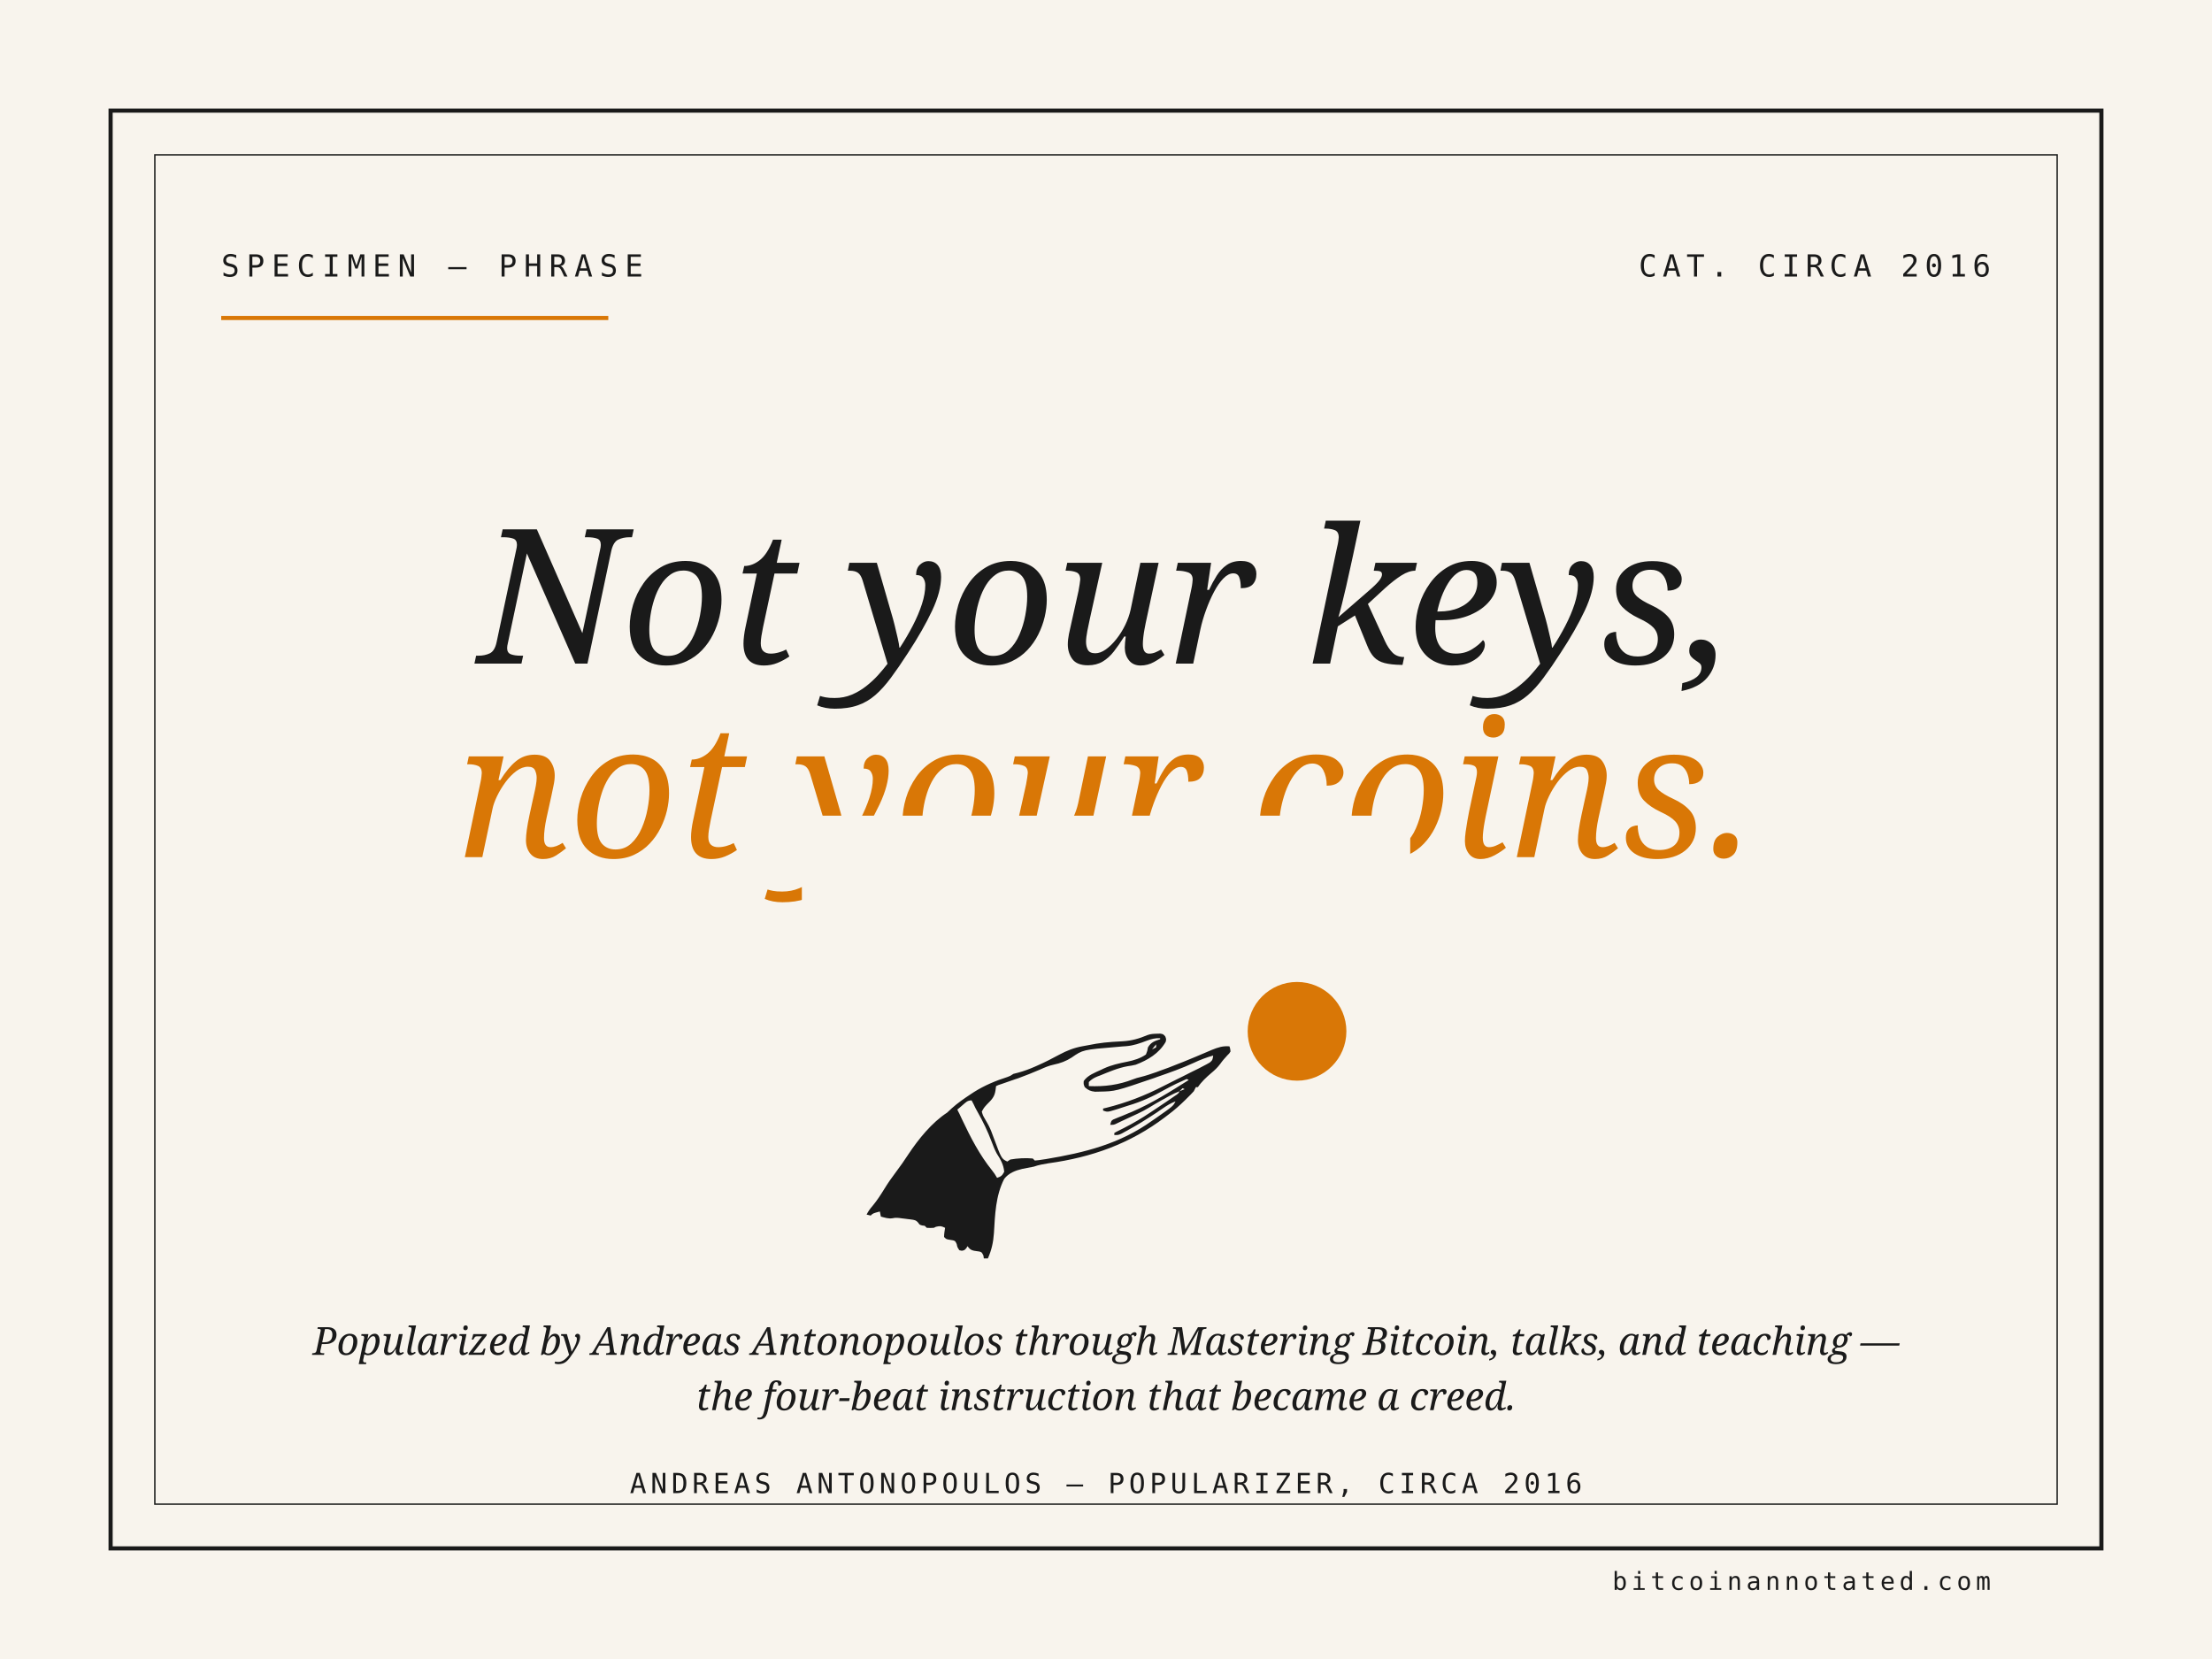
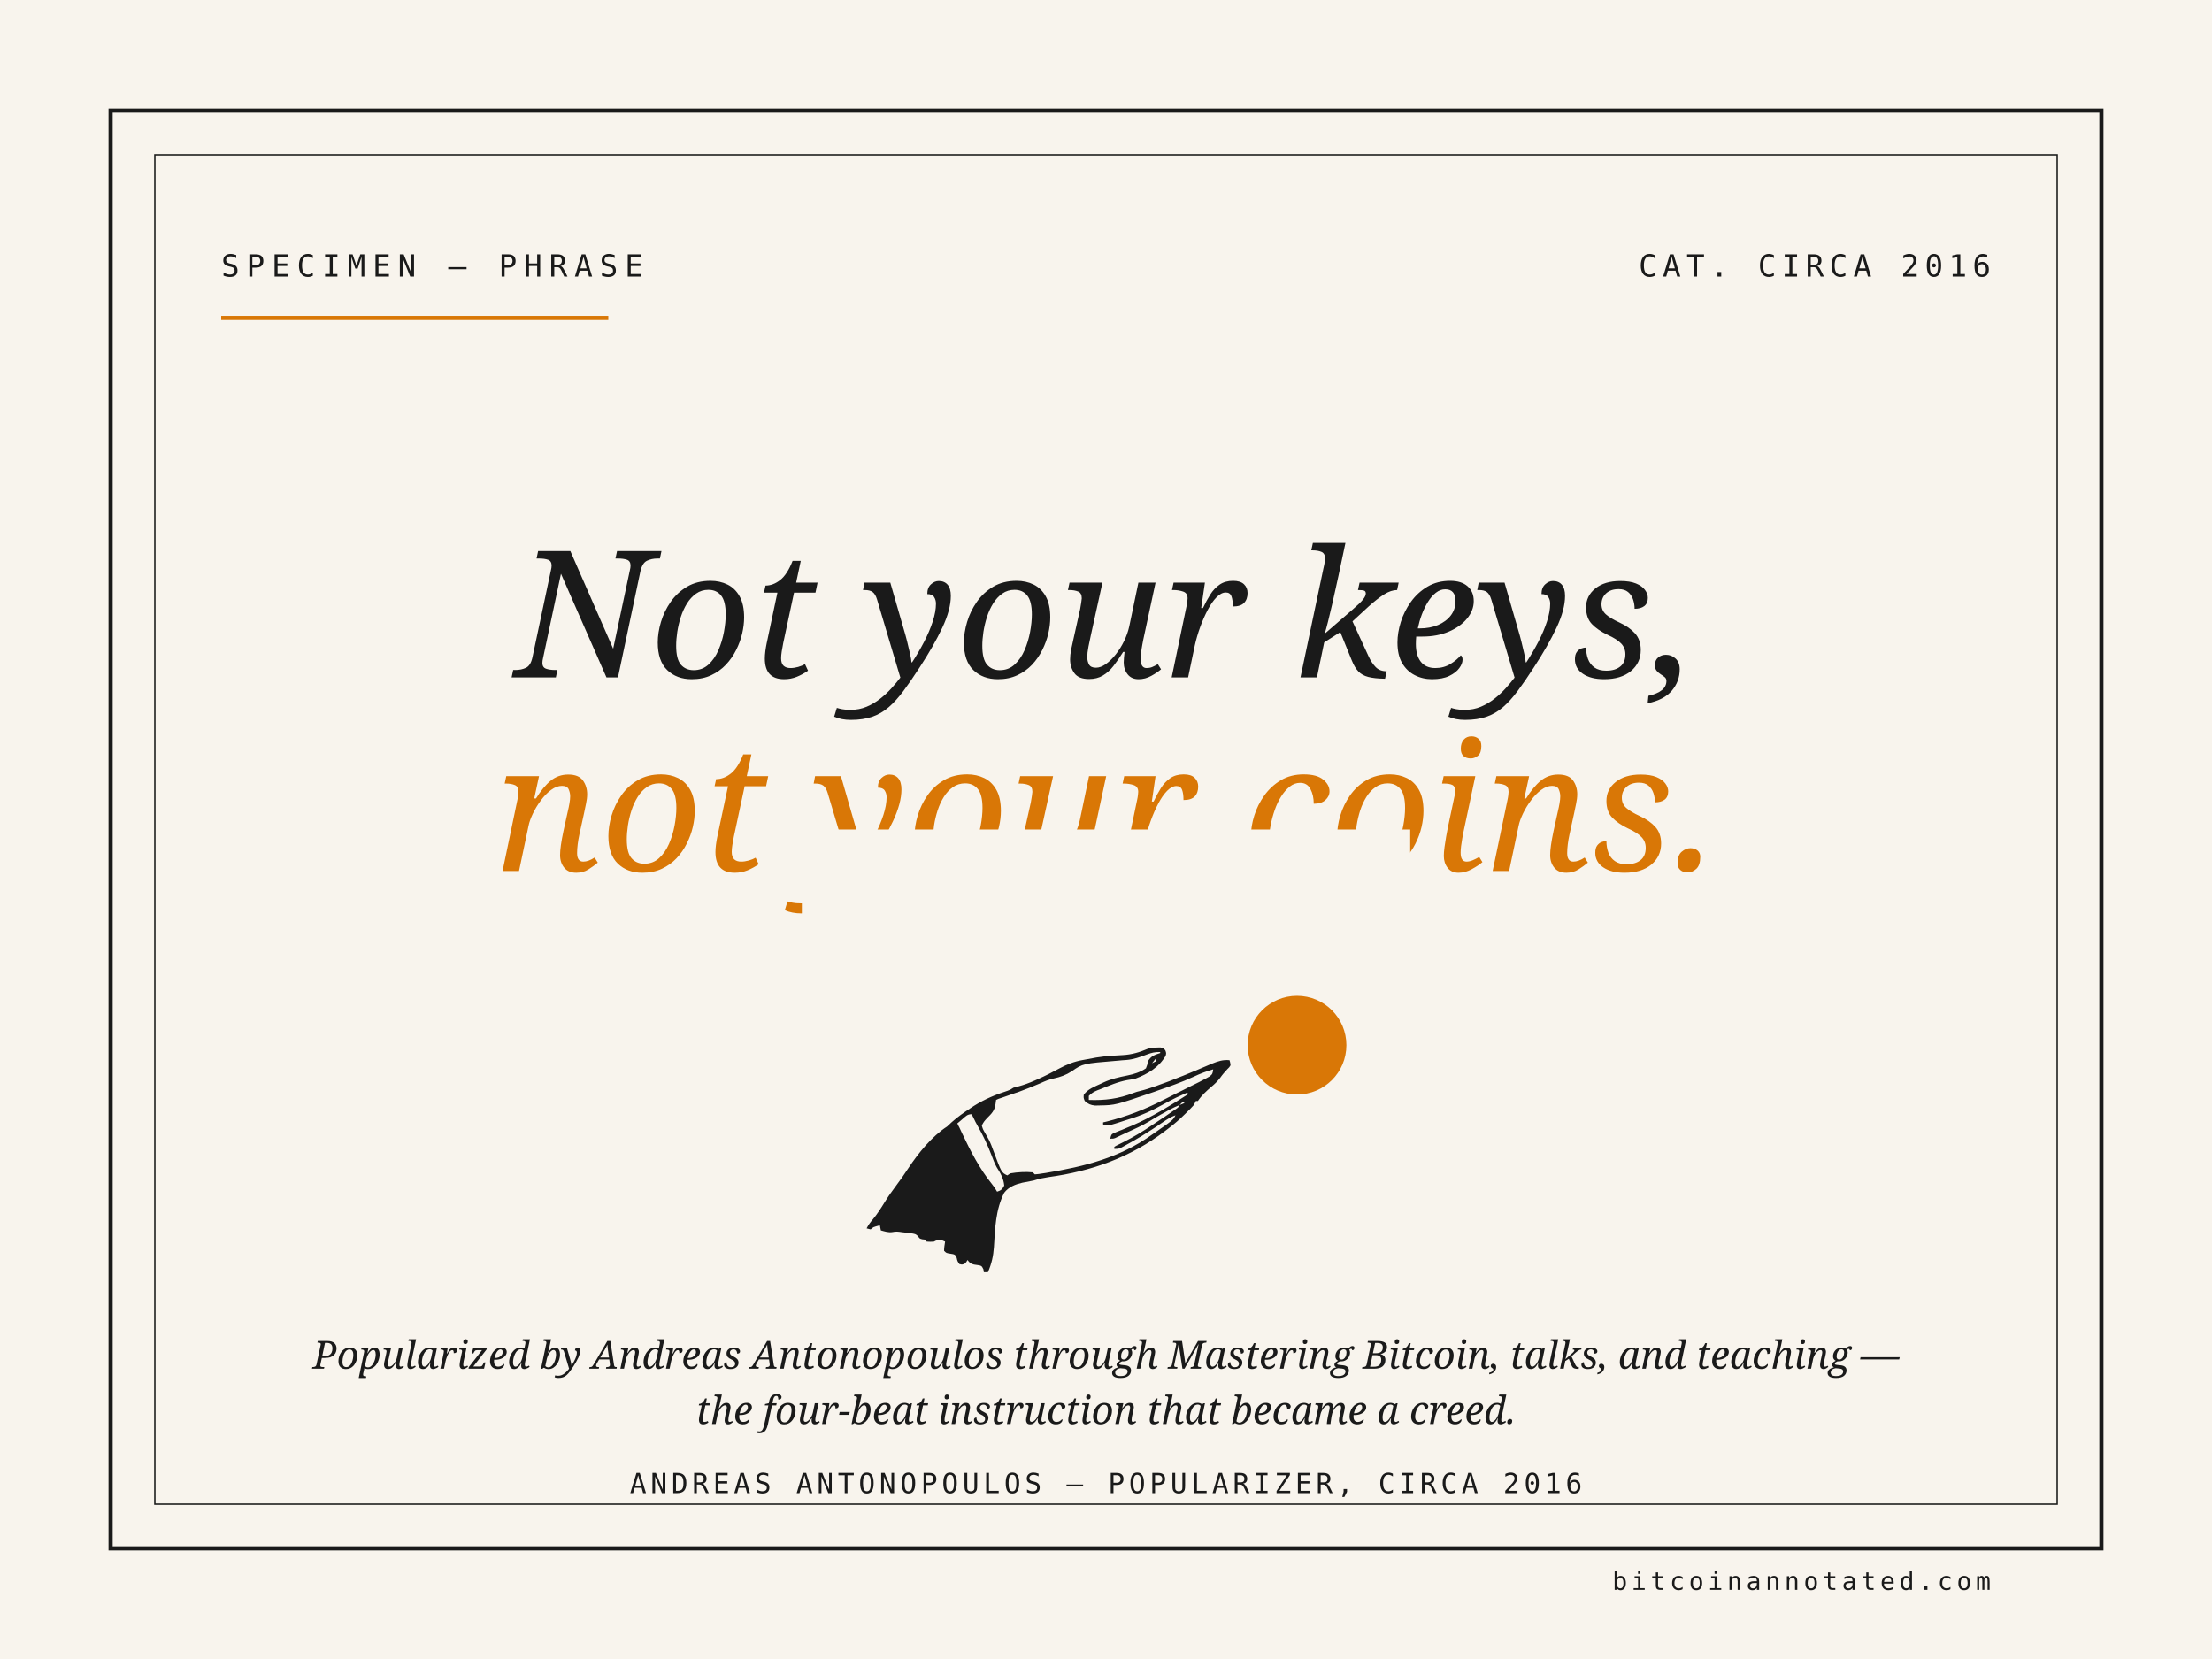
<svg xmlns="http://www.w3.org/2000/svg" viewBox="0 0 800 600" width="800" height="600">
  <rect width="800" height="600" fill="#f8f4ed" />
  <rect x="40" y="40" width="720" height="520" fill="none" stroke="#1a1a1a" stroke-width="1.5" />
  <rect x="56" y="56" width="688" height="488" fill="none" stroke="#1a1a1a" stroke-width="0.5" />
  <text x="80" y="100" font-family="JetBrains Mono, monospace" font-size="11" fill="#1a1a1a" letter-spacing="2.5">SPECIMEN — PHRASE</text>
  <line x1="80" y1="115" x2="220" y2="115" stroke="#d97706" stroke-width="1.5" />
  <text x="720" y="100" font-family="JetBrains Mono, monospace" font-size="11" fill="#1a1a1a" letter-spacing="2" text-anchor="end">CAT. CIRCA 2016</text>
-   <text x="400" y="240" font-family="EB Garamond, Garamond, serif" font-style="italic" font-size="68" fill="#1a1a1a" text-anchor="middle" font-weight="500">Not your keys,</text>
-   <text x="400" y="310" font-family="EB Garamond, Garamond, serif" font-style="italic" font-size="68" fill="#d97706" text-anchor="middle" font-weight="500">not your coins.</text>
-   <g transform="translate(290.00,295.00) scale(0.3667)">
+   <text x="400" y="245" font-family="EB Garamond, Garamond, serif" font-style="italic" font-size="64" fill="#1a1a1a" text-anchor="middle" font-weight="500">Not your keys,</text>
+   <text x="400" y="315" font-family="EB Garamond, Garamond, serif" font-style="italic" font-size="64" fill="#d97706" text-anchor="middle" font-weight="500">not your coins.</text>
+   <g transform="translate(290.00,300.00) scale(0.3667)">
    <rect width="600" height="600" fill="#f8f4ed" />
    <g transform="translate(-106.39,104.74) scale(1.0583)">
      <circle cx="562" cy="102" r="46" fill="#d97706" />
      <g transform="translate(120,60) scale(0.95)" fill="#1a1a1a">
        <path d="M0 0 C1.1 -0 2.3 -0.1 3.4 -0.1 C6.4 0.4 6.4 0.4 8.4 2.7 C9.4 5.4 9.4 5.4 8.8 8 C2.2 19.4 -8.6 25.8 -20.6 30.4 C-23.3 31.1 -26 31.5 -28.7 31.9 C-38.1 33.6 -47.1 37.5 -55.9 41.1 C-56.6 41.4 -57.3 41.6 -58.1 41.9 C-61.7 43.4 -63.8 44.6 -66.6 47.4 C-66.6 48.8 -66.6 50.1 -66.6 51.4 C-51.2 52 -37.4 50.3 -22.9 44.6 C-19.6 43.4 -19.6 43.4 -15.9 42.5 C-10.6 41.2 -5.4 39.4 -0.2 37.6 C0.7 37.2 1.7 36.9 2.7 36.5 C9 34.3 15.2 32 21.4 29.4 C22.9 28.9 24.3 28.3 25.8 27.7 C30 26 34.1 24.3 38.2 22.6 C41.5 21.2 44.8 19.8 48.1 18.4 C50.1 17.5 52.2 16.7 54.2 15.8 C60.2 13.4 64.9 11.8 71.4 12.4 C72.1 14.7 72.1 14.7 72.4 17.4 C71.2 19.4 71.2 19.4 69.3 21.2 C66.8 23.9 64.5 26.5 62.4 29.5 C59.8 33 56.9 35.8 53.5 38.6 C48.7 42.7 43.9 47.1 40.4 52.4 C39.7 52.4 39.1 52.4 38.4 52.4 C37.7 53.8 37.1 55.1 36.4 56.4 C34.3 58.7 32.2 60.9 29.9 63.1 C29.3 63.7 28.7 64.4 28 65 C22.7 70.2 17.3 75 11.4 79.4 C10.3 80.3 9.1 81.2 8 82 C-26.1 107.9 -63.9 121.3 -106.2 127.1 C-111.2 127.9 -115.8 128.7 -120.6 130.4 C-124.4 131.2 -128.1 131.9 -131.9 132.6 C-138.7 134.2 -145.2 136.7 -149.6 142.4 C-158.1 159 -158.6 177.6 -159.7 195.7 C-160.3 204.6 -162 212.2 -165.6 220.4 C-166.9 220.4 -168.3 220.4 -169.6 220.4 C-169.7 219.5 -169.9 218.5 -170 217.6 C-171.6 214.4 -171.6 214.4 -173.8 213.7 C-175.6 213.5 -177.4 213.2 -179.2 212.9 C-182.3 212.3 -183.8 211 -185.6 208.4 C-185.8 208.8 -185.8 208.8 -186.8 210.4 C-188.6 212.4 -188.6 212.4 -191.2 212.9 C-191.6 212.8 -191.6 212.8 -193.6 212.4 C-195.6 209.4 -195.6 209.4 -196.2 206.4 C-197.6 203.4 -197.6 203.4 -199.7 202.7 C-201.3 202.4 -202.9 202.1 -204.5 201.9 C-206.6 201.4 -206.6 201.4 -208.6 199.4 C-208.6 196.4 -208.1 193.5 -207.6 190.4 C-211.4 188.6 -212.3 188.4 -216.6 189.4 C-217.3 189.8 -217.9 190.1 -218.6 190.4 C-222.1 190.6 -222.1 190.6 -225.6 190.4 C-226 190.1 -226 190.1 -227.6 188.4 C-228 188.4 -228 188.4 -230.1 188.1 C-232.6 187.4 -232.6 187.4 -233.9 185.5 C-236.2 182.7 -237.8 182.7 -241.2 182.2 C-242.3 182.1 -243.4 182 -244.5 181.8 C-245 181.8 -245 181.8 -247.6 181.4 C-248.1 181.4 -248.1 181.4 -250.2 181.1 C-253.3 180.6 -256.1 180.3 -259.1 181 C-263.2 181.7 -266.7 180.4 -270.6 179.4 C-271 177.8 -271.3 176.1 -271.6 174.4 C-278.4 176.2 -278.4 176.2 -280.6 178.4 C-281.9 178.1 -283.3 177.8 -284.6 177.4 C-282.8 173.9 -281.2 171.7 -278.6 168.7 C-274.3 163.5 -270.8 158.1 -267.3 152.4 C-263.7 146.5 -259.8 140.9 -255.6 135.4 C-251.5 129.9 -247.5 124.3 -243.7 118.4 C-233.8 103.5 -220.7 87.2 -205.6 77.4 C-204.1 76.1 -202.6 74.7 -201.1 73.2 C-195.3 68 -189.1 63.7 -182.6 59.4 C-181.5 58.7 -180.3 57.9 -179.1 57.1 C-168.7 50.6 -157.9 46.1 -146.3 42.4 C-143.6 41.4 -143.6 41.4 -140.6 39.4 C-139 38.9 -137.3 38.5 -135.6 38.1 C-130 36.6 -124.8 34.6 -119.5 32.3 C-118.6 31.9 -117.7 31.5 -116.8 31.1 C-109.5 27.9 -102.5 24.3 -95.5 20.5 C-88 16.5 -81.2 13.8 -72.9 12.3 C-72 12.1 -71.1 12 -70.2 11.8 C-67.7 11.3 -65.1 10.9 -62.6 10.4 C-61.5 10.2 -60.5 10 -59.4 9.8 C-54.1 8.9 -48.8 8.4 -43.5 8 C-42.3 7.9 -41.2 7.9 -40 7.8 C-37.8 7.6 -35.5 7.5 -33.3 7.4 C-24.5 6.9 -17 4.7 -9 1.3 C-5.9 0.2 -3.3 0.1 0 0 Z M-9.6 6.8 C-16.5 9.4 -22.5 11.6 -29.8 12.2 C-31.2 12.3 -32.6 12.4 -34 12.5 C-35.5 12.6 -36.9 12.8 -38.4 12.9 C-72.4 15.7 -72.4 15.7 -83.5 23.4 C-88.9 26.9 -94.6 29 -100.9 30.3 C-105.7 31.3 -109.9 33.1 -114.3 35.1 C-121.5 38.2 -128.8 41.1 -136.2 43.8 C-137.1 44.1 -138 44.4 -139 44.7 C-143.2 46.2 -147.4 47.7 -151.6 49.1 C-155.6 50.4 -155.6 50.4 -157.6 51.4 C-157.7 52.1 -157.7 52.1 -158.1 55.2 C-159 62 -161.9 64.7 -166.6 69.4 C-169.5 72.6 -169.5 72.6 -171.6 76.4 C-170.6 80 -170.6 80 -168.4 83.8 C-167.6 85.2 -166.8 86.6 -166 88 C-165.6 88.7 -165.2 89.4 -164.8 90.2 C-162.9 93.9 -161.5 97.7 -160.1 101.6 C-152.3 122.6 -152.3 122.6 -146.6 125.4 C-146.1 125.1 -146.1 125.1 -143.6 123.4 C-136.6 122.2 -128.7 121.7 -121.6 122.4 C-121.3 122.8 -121.3 122.8 -119.6 124.4 C-116.9 124.2 -114.3 123.9 -111.6 123.4 C-110.7 123.3 -109.7 123.1 -108.8 123 C-70.9 116.7 -36.2 108.1 -4.6 85.4 C-3.5 84.6 -2.3 83.8 -1.1 83 C16.1 71 16.1 71 18.4 66.4 C13.9 68 10.1 70.4 6.2 73.1 C4.9 74 3.6 74.9 2.2 75.8 C1.6 76.3 0.9 76.7 0.2 77.2 C-4 80 -8.3 82.7 -12.6 85.4 C-13.4 85.9 -14.2 86.4 -15 86.9 C-20.1 90 -25.3 93 -30.5 95.8 C-31.8 96.5 -33 97.2 -34.3 97.9 C-37.6 99.4 -37.6 99.4 -41.6 99.4 C-41.6 98.8 -41.6 98.1 -41.6 97.4 C-40 96.4 -40 96.4 -37.6 95.2 C-36.8 94.8 -35.9 94.4 -35 93.9 C-34.1 93.4 -33.2 93 -32.2 92.5 C-22.9 87.8 -14.2 82.6 -5.6 76.8 C-3.6 75.4 -1.6 74.1 0.4 72.8 C6.1 69 11.7 65.3 17.2 61.4 C18 60.9 18.8 60.4 19.6 59.8 C21.4 58.4 21.4 58.4 22.4 56.4 C19.1 57.7 16 59.1 12.9 60.8 C12.4 61.1 12.4 61.1 10.3 62.2 C9.9 62.5 9.9 62.5 7.7 63.7 C6.8 64.2 5.9 64.7 4.9 65.2 C0.7 67.6 -3.6 70 -7.7 72.6 C-14.6 76.8 -22.1 80 -29.4 83.4 C-31.3 84.3 -33.3 85.2 -35.2 86.1 C-35.7 86.4 -35.7 86.4 -38.1 87.5 C-38.9 87.9 -39.8 88.3 -40.6 88.7 C-42.6 89.4 -42.6 89.4 -45.6 89.4 C-44.6 85.4 -44.6 85.4 -42.7 84.2 C-41.8 83.8 -40.9 83.5 -40.1 83.1 C-39.6 82.9 -39.6 82.9 -37.2 81.9 C-36.1 81.5 -35.1 81.1 -34.1 80.7 C-31.9 79.8 -29.8 78.9 -27.7 78 C-26.6 77.6 -25.6 77.1 -24.5 76.7 C-4.9 68.3 13.4 56.8 31.4 45.4 C30.7 45.1 30.1 44.8 29.4 44.4 C26.6 45.6 24 46.8 21.3 48.1 C20.9 48.2 20.9 48.2 19.1 49.1 C15.3 50.9 11.6 52.9 7.9 54.9 C-3.4 61.3 -15.2 66.8 -27.6 70.4 C-29.3 71 -31 71.5 -32.6 72 C-34.4 72.6 -36.2 73.2 -38.1 73.8 C-38.9 74 -39.8 74.3 -40.7 74.6 C-48.3 76.9 -48.3 76.9 -52.6 75.4 C-52.6 74.8 -52.6 74.1 -52.6 73.4 C-51.5 73.2 -50.4 72.9 -49.2 72.6 C-29.7 67.7 -11.8 60.8 6.1 51.6 C10.6 49.3 15.1 47.1 19.6 44.8 C21.5 43.9 23.4 42.9 25.3 42 C28.2 40.5 31.1 39.1 34 37.6 C39.1 35.2 44.1 32.6 49.1 29.9 C50.1 29.3 51.1 28.8 52.1 28.2 C54.9 26 54.9 24.9 55.4 21.4 C48.7 23.3 42.6 25.6 36.3 28.6 C24.6 34 12.6 38.2 0.4 42.4 C-0.4 42.7 -1.2 43 -2 43.3 C-40.6 56.5 -40.6 56.5 -56.1 56.8 C-56.8 56.8 -56.8 56.8 -60.5 56.9 C-65.1 56.4 -67.2 55.4 -70.6 52.4 C-71.8 49.5 -71.8 49.5 -71.6 46.4 C-67.7 40.7 -60.7 38.2 -54.6 35.4 C-53.7 35 -52.9 34.6 -51.9 34.1 C-44.5 30.7 -36.8 29 -28.7 27.4 C-22.3 26.1 -16.1 24.2 -10.6 20.4 C-9.2 16.9 -9.2 16.9 -8.6 13.4 C-5.6 8.3 -2.1 7.2 3.4 5.4 C3.4 5.1 3.4 4.8 3.4 4.4 C-1.5 4.2 -5.1 5.1 -9.6 6.8 Z M-0.6 10.4 C-1.9 12.1 -3.3 13.7 -4.6 15.4 C-3.3 14.8 -2 14.1 -0.6 13.4 C-0.6 12.4 -0.6 11.5 -0.6 10.4 Z M25.4 53.4 C24.4 54.4 23.4 55.4 22.4 56.4 C24 55.8 25.7 55.1 27.4 54.4 C26.7 54.1 26.1 53.8 25.4 53.4 Z M-190.3 69.9 C-190.8 70.4 -190.8 70.4 -193.3 72.5 C-193.7 72.8 -193.7 72.8 -195.6 74.4 C-195 75.8 -194.3 77.1 -193.6 78.4 C-192.7 80.4 -191.8 82.3 -190.9 84.2 C-182.5 101.9 -173.9 118.7 -161.5 134.1 C-159.6 136.4 -158.1 138.8 -156.6 141.4 C-152.7 140.1 -151.6 139.2 -149.6 135.4 C-150.2 128.5 -153.3 123.1 -157 117.4 C-159 113.7 -160.5 109.8 -162 105.8 C-165.8 95.7 -170.4 86.1 -175.7 76.8 C-177.2 74.2 -178.5 71.7 -179.7 69 C-180 68.4 -180 68.4 -181.6 65.4 C-185.8 65.4 -187.2 67.3 -190.3 69.9 Z " transform="translate(327.625,46.5625)" />
      </g>
    </g>
  </g>
-   <text x="400" y="490" font-family="EB Garamond, Garamond, serif" font-style="italic" font-size="14" fill="#1a1a1a" text-anchor="middle">Popularized by Andreas Antonopoulos through Mastering Bitcoin, talks, and teaching —</text>
-   <text x="400" y="510" font-family="EB Garamond, Garamond, serif" font-style="italic" font-size="14" fill="#1a1a1a" text-anchor="middle">the four-beat instruction that became a creed.</text>
+   <text x="400" y="495" font-family="EB Garamond, Garamond, serif" font-style="italic" font-size="14" fill="#1a1a1a" text-anchor="middle">Popularized by Andreas Antonopoulos through Mastering Bitcoin, talks, and teaching —</text>
+   <text x="400" y="515" font-family="EB Garamond, Garamond, serif" font-style="italic" font-size="14" fill="#1a1a1a" text-anchor="middle">the four-beat instruction that became a creed.</text>
  <text x="400" y="540" font-family="JetBrains Mono, monospace" font-size="10" fill="#1a1a1a" letter-spacing="1.5" text-anchor="middle">ANDREAS ANTONOPOULOS — POPULARIZER, CIRCA 2016</text>
  <text x="720" y="575" font-family="JetBrains Mono, monospace" font-size="9" fill="#1a1a1a" letter-spacing="1.5" text-anchor="end">bitcoinannotated.com</text>
</svg>
